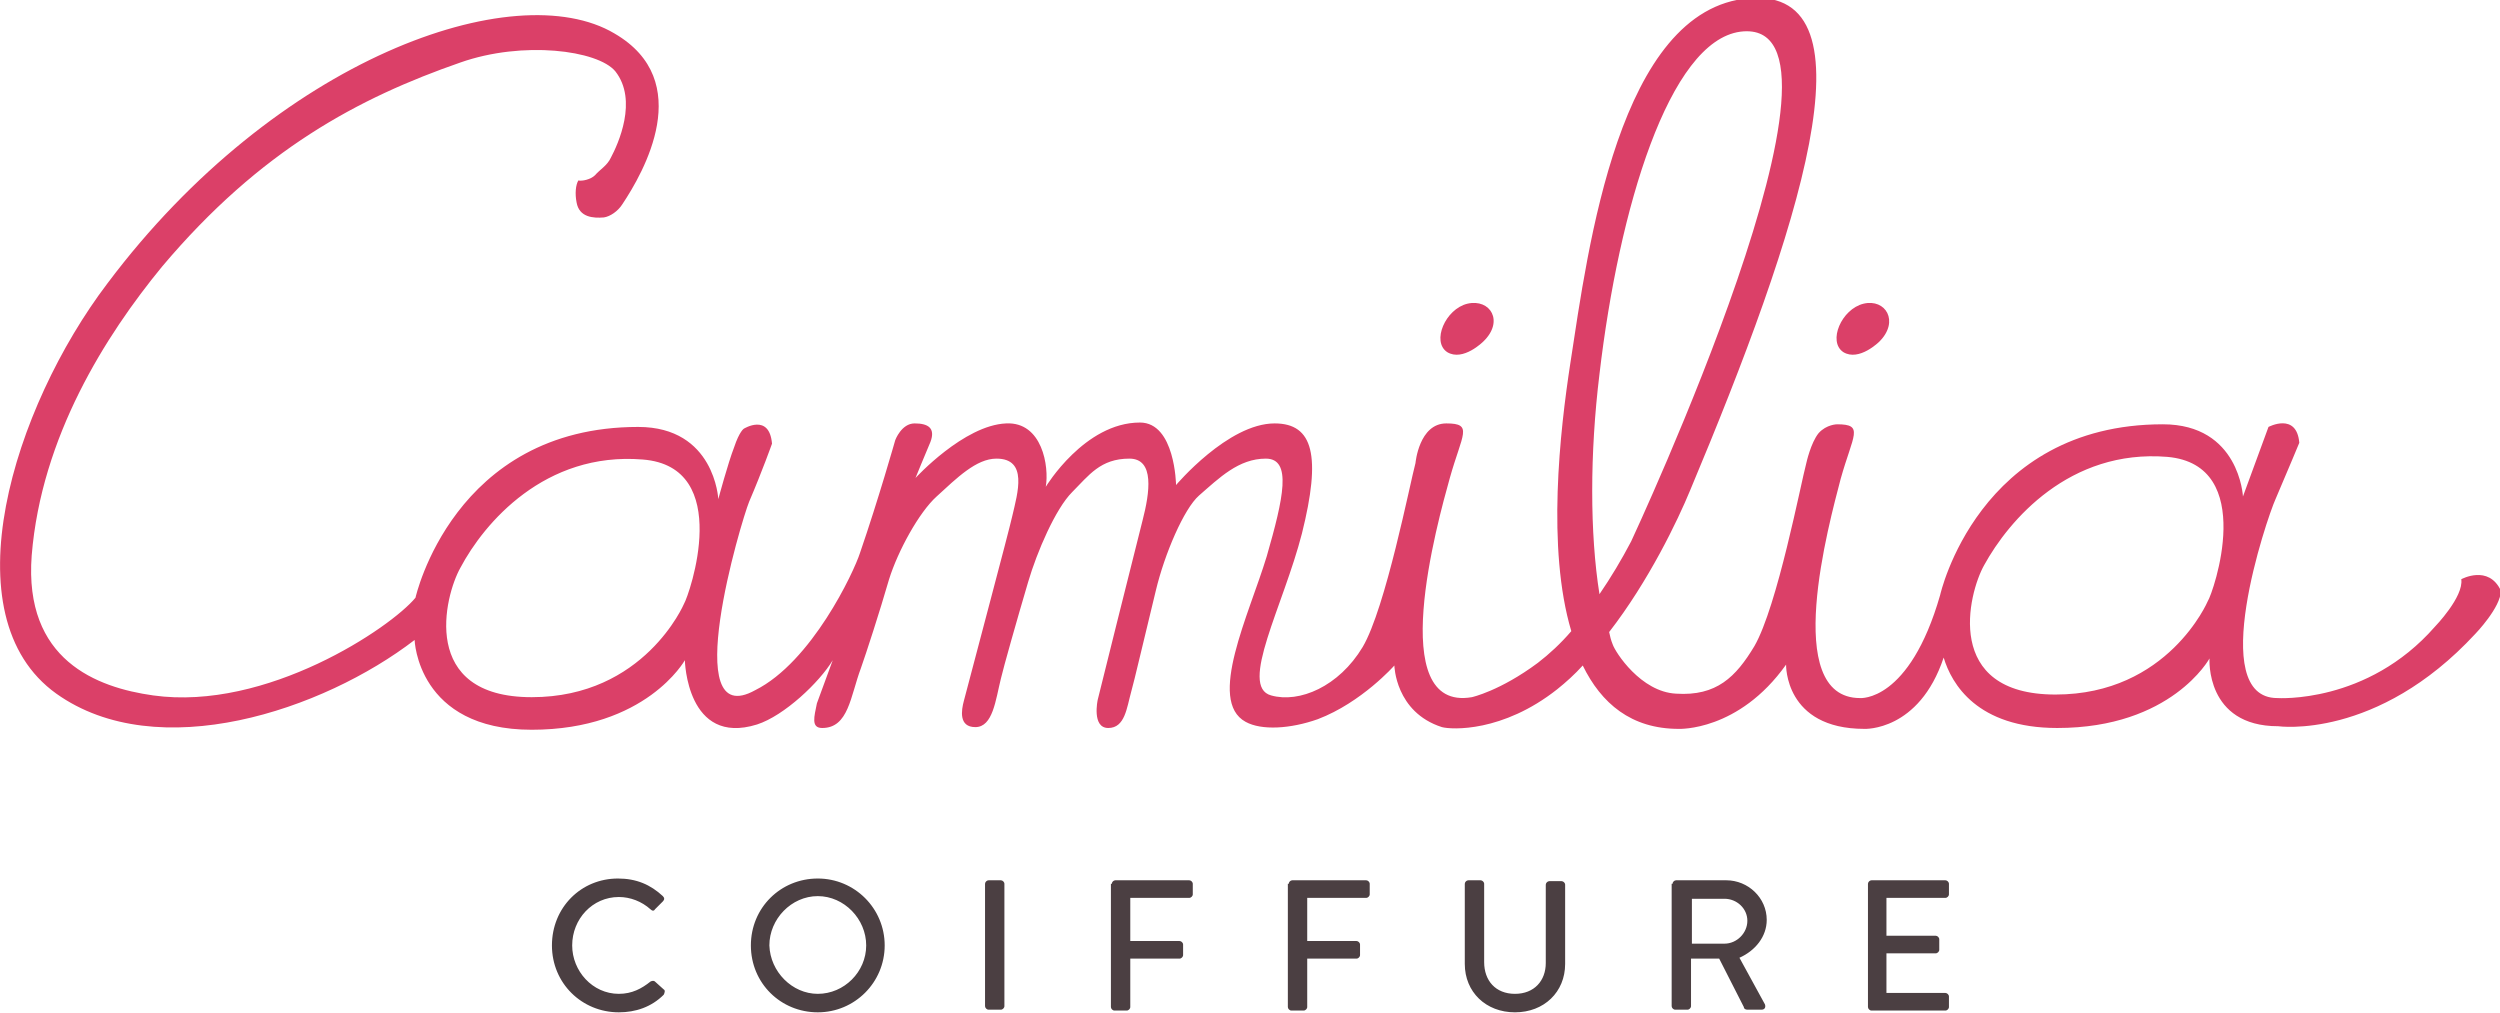
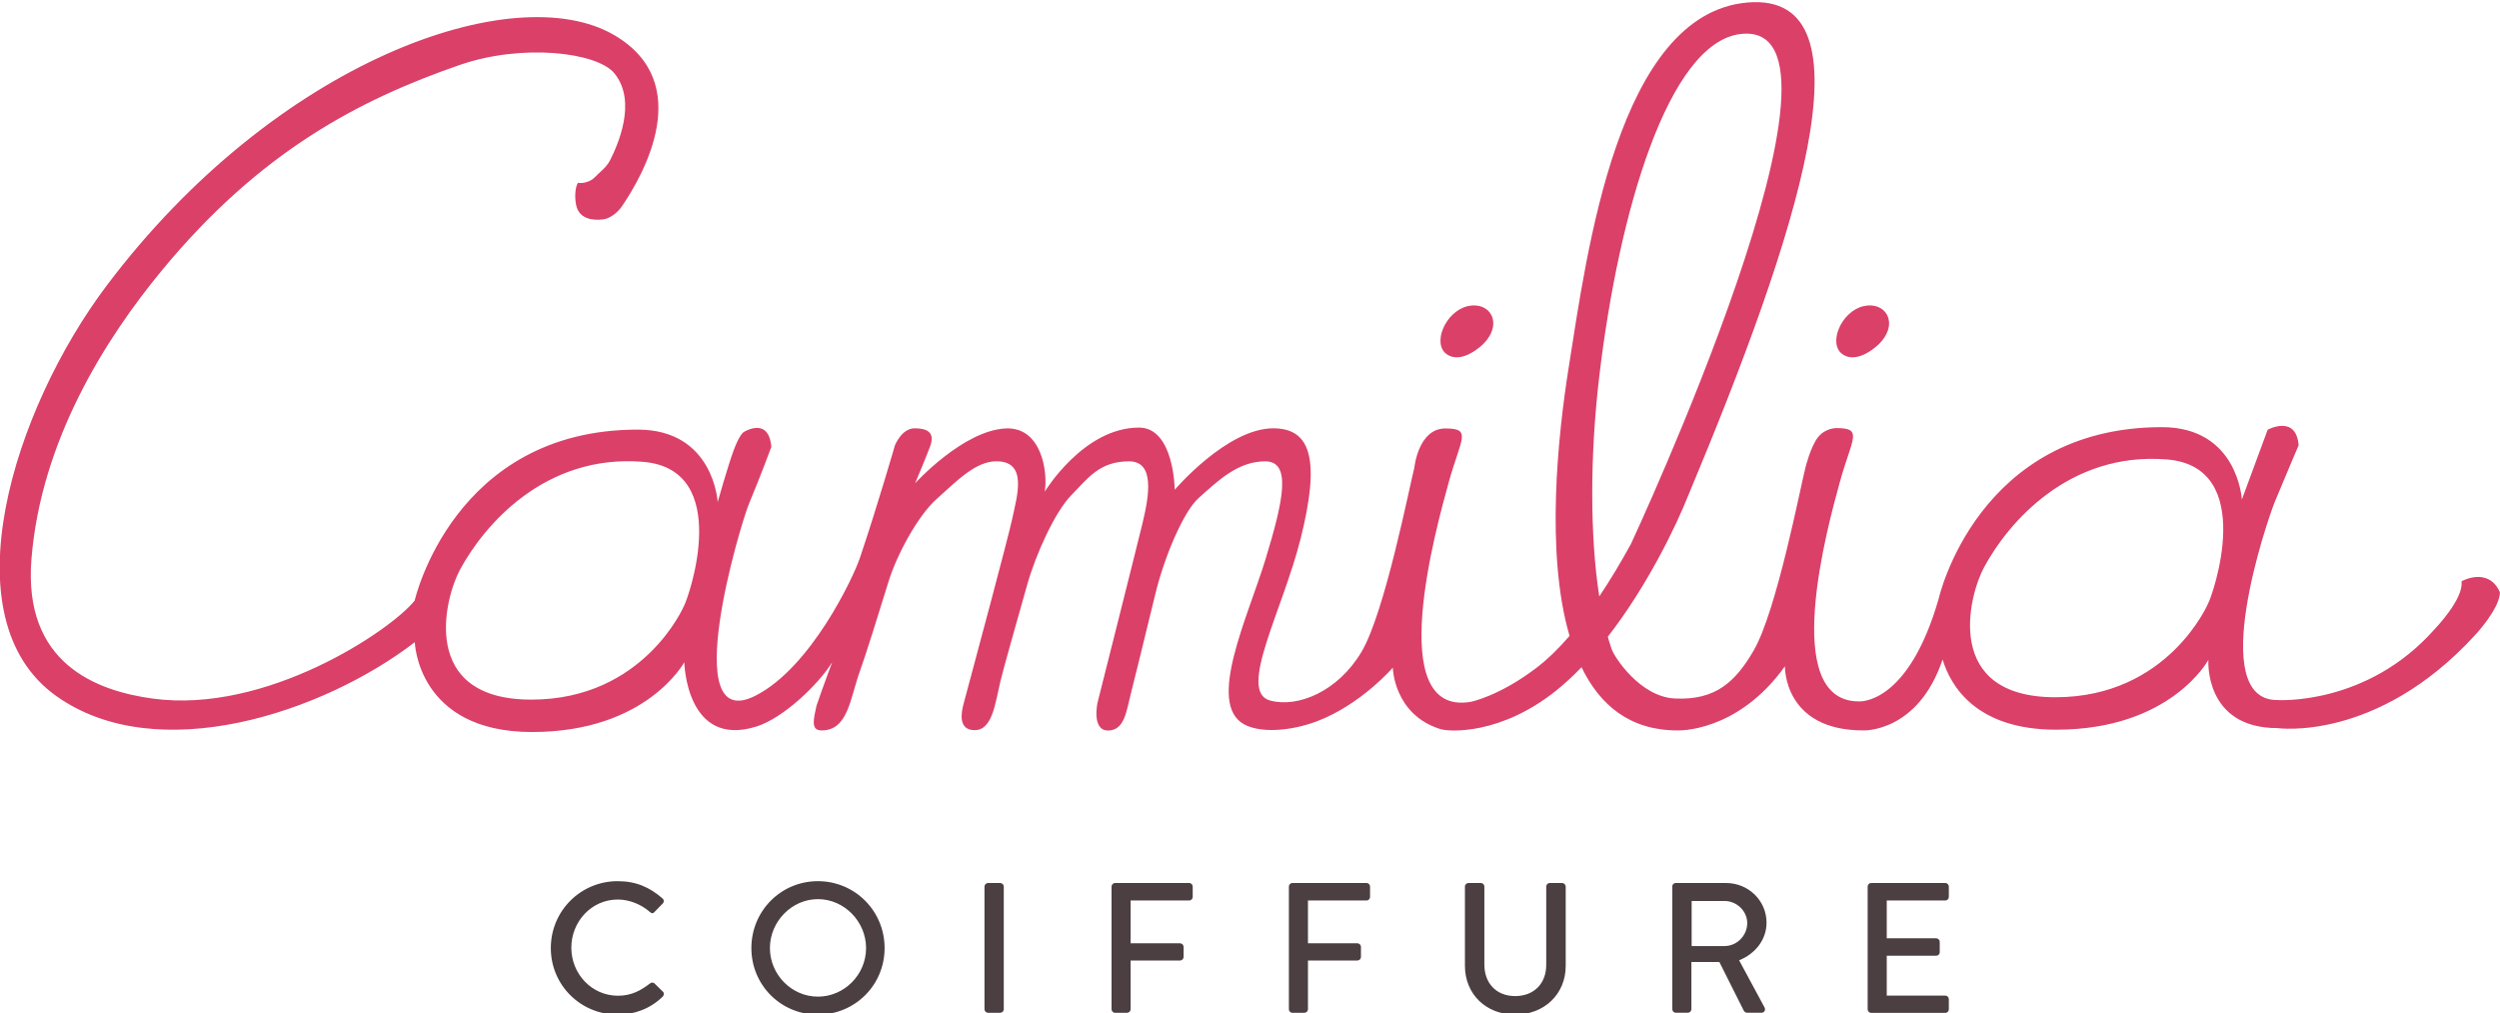
- <svg xmlns="http://www.w3.org/2000/svg" width="284" height="115">
+ <svg xmlns="http://www.w3.org/2000/svg" version="1.1" id="Layer_1" x="0" y="0" viewBox="0 0 580 235" xml:space="preserve">
  <style>
    .st0{fill:#db4068}.st1{fill:#4b3f42}
  </style>
-   <g id="Page-1_1_">
-     <g id="Imported-Layers_1_" transform="translate(1)">
-       <path id="Fill-9_1_" class="st0" d="M278.6 65.8c.3 2-3 5.4-3 5.4-7.7 8.8-17.9 8.1-17.9 8.1-8.1 0-1.2-20.4-.2-22.6 1.5-3.5 2.7-6.4 2.7-6.4-.3-3.5-3.5-1.8-3.5-1.8l-2.9 7.9s-.4-8.2-9.1-8.2c-21 0-25.3 19.4-25.3 19.4-3.5 12.2-9.1 11.7-9.1 11.7-9 0-3.5-19.9-2.2-24.9 1.4-5 2.7-6.2-.4-6.2 0 0-1.2 0-2.1 1-.9 1.1-1.4 3.4-1.4 3.4-.6 2.2-3.3 16.3-5.9 20.8-2.1 3.5-4.3 5.7-8.9 5.4-4-.2-6.9-4.7-7.2-5.6-.2-.5-.3-.9-.4-1.4 4.5-5.8 7.8-12.7 9.2-16.1 12.3-29.3 21.5-57.1 6.7-55.9-14.8 1.2-18.3 28.4-20.3 41.4-1.2 7.8-2.7 21.1.1 30.5-1.2 1.4-2.5 2.6-3.8 3.6-4.3 3.2-7.5 3.9-7.5 3.9-9.9 1.7-3.9-19.9-2.5-24.9s2.7-6.2-.4-6.2-3.5 4.5-3.5 4.5c-.6 2.2-3.4 16.5-6 20.9-2.7 4.5-7.2 6.4-10.4 5.5-3.7-1 1.4-10.2 3.5-18.4 2.2-8.8 1.3-12.5-3.1-12.5-5.3 0-11.2 7-11.2 7s-.1-7.1-4.1-7.1c-6.3 0-10.7 7.3-10.7 7.3.4-2.3-.4-7.4-4.5-7.2-4.8.2-10.3 6.2-10.3 6.2s1.1-2.7 1.7-4.1c.6-1.6-.3-2.1-1.8-2.1s-2.2 1.9-2.2 1.9-1.9 6.7-4 12.8C96 65 91.2 75.2 84.8 78.4c-8.8 4.9-1.6-19.2-.7-21.4 1.5-3.5 2.6-6.6 2.6-6.6-.3-3.5-3.2-1.7-3.2-1.7s-.5.3-1.1 2.1c-.7 1.8-1.8 5.9-1.8 5.9s-.4-8.2-9.1-8.2c-21 0-25.3 19.4-25.3 19.4-2.8 3.4-16.9 12.9-29.8 11.1-6.4-.9-14.7-4-13.8-15.9 1.1-13.5 8.4-25 14.8-32.8C28.6 17 39.8 11.1 51.3 7.1c7.1-2.5 15.6-1.4 17.6 1 2.6 3.3.3 8.3-.5 9.8-.4.9-1.3 1.4-1.8 2-.5.5-1.5.7-1.9.6-.3.5-.4 1.5-.2 2.5.3 1.7 1.9 1.8 3.1 1.7.7-.1 1.6-.7 2.1-1.5 2.4-3.6 8.4-14-.9-19.4-11.3-6.7-38.4 2.8-57.6 28.4C.5 46.3-6.9 70 5.4 78.8c11.5 8.2 30.3 1.9 40.7-6.1 0 0 .3 10.2 13.3 10.2S76.8 75 76.8 75s.2 9.8 8.2 7.3c3.1-1 7.1-4.8 8.6-7.3 0 0-1 2.7-1.8 4.9-.3 1.5-.7 2.8.6 2.8 3 0 3.2-3.6 4.4-6.8.6-1.7 2.1-6.3 3.2-10.1 1-3.2 3.4-7.6 5.4-9.4 2.3-2.1 4.5-4.3 6.8-4.3 3.6 0 2.4 3.9 1.8 6.5-.5 2.2-4.2 16-5.5 21-.3 1.1-.6 3 1.3 3 2 0 2.3-3.1 2.9-5.5.3-1.3 1.8-6.6 3.1-11 1-3.4 3.1-8.3 5-10.2 1.9-1.9 3.2-3.8 6.5-3.8 2.9 0 2.3 3.9 1.5 7-.8 3.1-5.1 20.4-5.1 20.4s-.7 3.2 1.2 3.2 2.1-2.3 2.6-4.1c.3-1 1.6-6.6 2.8-11.5 1-4.2 3.2-9.3 4.9-10.8 2.3-2 4.5-4.2 7.6-4.2 3 0 2 4.5.1 11.1-2 6.6-6.8 16.4-2.4 18.8 1.8 1 5.1.8 8.2-.3 5-1.9 8.7-6.1 8.7-6.1s.1 5.3 5.4 7c1.1.3 6.9.6 13.1-4.3 1-.8 2-1.7 2.9-2.7 2.1 4.3 5.5 7.2 10.9 7.2 0 0 6.8.3 12.2-7.3 0 0-.2 7.3 8.9 7.3 0 0 6.2.3 9-8.1.9 3 3.8 8 12.9 8 13 0 17.3-7.9 17.3-7.9s-.5 7.7 7.8 7.7c0 0 11.2 1.6 22.4-10.5 0 0 2.9-3 2.9-4.9-1.4-3-4.5-1.3-4.5-1.3zM76.7 68.6s-4.5 10.6-17.3 10.6-9.9-11.5-8.1-14.7C54 59.4 60.9 51.3 72 52.2c10.4.8 5.3 15.4 4.7 16.4zm104-1.1c-1.1-6.9-1.1-16 0-25 2.2-18.8 7.9-37.8 16-38.9 15.6-2-12.4 57.9-12.4 57.9-1.1 2.1-2.3 4.1-3.6 6zm69.1.8s-4.5 10.6-17.3 10.6-9.9-11.5-8.1-14.7c2.8-5.1 9.7-13.2 20.8-12.3 10.3.9 5.2 15.5 4.6 16.4z" />
-       <path id="Fill-10_1_" class="st0" d="M167.5 38.8s-2.3 2.3-4.1 1.2c-1.8-1.2-.2-4.9 2.3-5.5 2.6-.6 4.2 2 1.8 4.3" />
-       <path id="Fill-11_1_" class="st0" d="M212.5 38.8s-2.3 2.3-4.1 1.2c-1.8-1.2-.2-4.9 2.3-5.5 2.5-.6 4.1 2 1.8 4.3" />
+   <g id="Page-1">
+     <g id="Imported-Layers" transform="translate(1)">
+       <path id="Fill-9" class="st0" d="M570.3 134.86c.58 4.07-6.2 11.06-6.2 11.06-15.78 17.91-36.59 16.49-36.59 16.49-16.5 0-2.35-41.64-.5-46.09 2.99-7.2 5.49-13.02 5.49-13.02-.6-7.2-7.19-3.6-7.19-3.6l-5.99 16.2s-.9-16.8-18.56-16.8c-42.81 0-51.77 39.67-51.77 39.67-7.14 25-18.59 23.95-18.59 23.95-18.41 0-7.21-40.64-4.4-50.83 2.8-10.18 5.55-12.57-.76-12.57 0 0-2.54-.08-4.28 2.1-1.74 2.18-2.92 7.02-2.92 7.02-1.16 4.46-6.69 33.32-12.03 42.49-4.2 7.22-8.8 11.57-18.27 11.12-8.14-.38-14.07-9.68-14.67-11.4-.32-.92-.63-1.9-.91-2.92 9.24-11.88 15.94-25.88 18.74-32.94C415.96 54.89 434.79-1.96 404.62.58c-30.16 2.54-37.31 58.13-41.52 84.56-2.53 15.89-5.44 43.17.18 62.39-2.49 2.88-5.05 5.4-7.67 7.4-8.71 6.64-15.29 7.9-15.29 7.9-20.28 3.41-7.9-40.68-5.1-50.86 2.8-10.18 5.55-12.57-.76-12.57s-7.2 9.11-7.2 9.11c-1.16 4.46-6.85 33.62-12.27 42.73-5.42 9.12-14.72 13.04-21.21 11.28-7.63-2.07 2.88-20.81 7.08-37.52 4.53-18.08 2.56-25.63-6.34-25.63-10.74 0-22.87 14.25-22.87 14.25s-.13-14.42-8.3-14.42c-12.89 0-21.87 14.87-21.87 14.87.77-4.65-.79-15.1-9.1-14.67-9.88.5-20.99 12.72-20.99 12.72s2.31-5.44 3.45-8.46c1.27-3.34-.6-4.29-3.58-4.29s-4.55 3.93-4.55 3.93-3.97 13.78-8.14 26.16c-1.48 4.41-11.32 25.4-24.25 31.95-18.17 9.2-3.42-39.88-1.56-44.34 2.99-7.2 5.26-13.39 5.26-13.39-.6-7.2-6.46-3.41-6.46-3.41s-.96.61-2.29 4.23c-1.34 3.61-3.7 11.97-3.7 11.97s-.9-16.8-18.56-16.8c-42.81 0-51.77 39.67-51.77 39.67-5.65 7.02-34.45 26.33-60.8 22.73-13.13-1.79-30.1-8.17-28.14-32.4 2.22-27.5 17.2-51.12 30.33-67.01 22.72-27.5 45.7-39.5 69.07-47.59 14.53-5.03 31.92-2.96 35.91 1.96 5.39 6.64.6 16.92-.99 20.1-.9 1.8-2.62 2.95-3.59 4.01-.99 1.09-2.99 1.5-3.89 1.27-.63.96-.8 3.13-.45 5.03.65 3.46 3.94 3.74 6.31 3.46 1.43-.17 3.26-1.45 4.34-3.03 4.97-7.27 17.2-28.65-1.81-39.74-23.14-13.5-78.41 5.88-117.79 58.15-21.66 28.76-36.94 77.17-11.72 95.17 23.47 16.75 61.98 3.88 83.25-12.46 0 0 .58 20.84 27.22 20.84s35.33-16.2 35.33-16.2.39 20.03 16.72 14.93c6.34-1.98 14.51-9.89 17.61-14.93 0 0-2.09 5.53-3.65 10.11-.66 3.08-1.41 5.72 1.18 5.72 6.19 0 6.6-7.44 8.93-13.84 1.26-3.48 4.19-12.83 6.59-20.62 2.01-6.53 6.95-15.44 11.09-19.14 4.76-4.26 9.12-8.84 13.95-8.84 7.29 0 4.86 7.87 3.7 13.3-.95 4.44-8.56 32.78-11.3 42.97-.61 2.27-1.21 6.11 2.59 6.11 4.14 0 4.78-6.41 5.94-11.26.65-2.72 3.7-13.55 6.25-22.53 2-7.05 6.42-16.87 10.27-20.77s6.47-7.81 13.35-7.81c6 0 4.69 7.87 3.15 14.27-1.55 6.4-10.46 41.71-10.46 41.71s-1.43 6.47 2.44 6.47 4.27-4.64 5.24-8.33c.52-1.99 3.31-13.39 5.77-23.47 2.1-8.62 6.53-19 9.96-22.08 4.6-4.13 9.2-8.57 15.5-8.57 6.22 0 4.18 9.22.11 22.61-4.07 13.39-13.83 33.58-4.99 38.41 3.64 1.99 10.47 1.68 16.8-.68 10.24-3.82 17.7-12.48 17.7-12.48s.18 10.89 11.08 14.27c2.17.67 14.03 1.26 26.72-8.85 2.07-1.65 4.07-3.51 6-5.51 4.28 8.82 11.26 14.66 22.29 14.66 0 0 13.86.59 24.92-14.88 0 0-.38 14.88 18.21 14.88 0 0 12.69.51 18.38-16.46 1.86 6.13 7.76 16.29 26.36 16.29 26.65 0 35.33-16.2 35.33-16.2s-1.07 15.83 16.04 15.83c0 0 22.96 3.31 45.74-21.45 0 0 5.88-6.2 5.88-10.08-2.72-6.03-8.91-2.53-8.91-2.53zm-412.58 5.77s-9.27 21.68-35.4 21.68-20.17-23.45-16.57-30.12c5.62-10.42 19.74-26.87 42.42-25.05 21.07 1.68 10.67 31.52 9.55 33.49zm212.46-2.26c-2.18-14.04-2.17-32.73 0-51.04 4.54-38.35 16.06-77.27 32.66-79.42 31.81-4.11-25.31 118.29-25.31 118.29-2.3 4.19-4.76 8.32-7.35 12.17zm141.27 1.71s-9.27 21.68-35.4 21.68-20.17-23.45-16.58-30.12c5.62-10.42 19.74-26.87 42.42-25.05 21.08 1.68 10.68 31.52 9.56 33.49z" />
+       <path id="Fill-10" class="st0" d="M343.23 79.83s-4.79 4.8-8.38 2.4c-3.59-2.4-.4-10 4.79-11.2 5.19-1.2 8.38 4 3.59 8.8" />
+       <path id="Fill-11" class="st0" d="M435.09 79.83s-4.79 4.8-8.38 2.4c-3.59-2.4-.4-10 4.79-11.2 5.19-1.2 8.38 4 3.59 8.8" />
    </g>
  </g>
-   <path class="st1" d="M70.2 99.8c2.1 0 3.7.7 5.1 2 .2.2.2.4 0 .6l-.9.9c-.1.2-.3.2-.5 0-1-.9-2.3-1.4-3.6-1.4-3 0-5.3 2.5-5.3 5.5 0 2.9 2.3 5.5 5.3 5.5 1.5 0 2.6-.6 3.6-1.4.2-.1.4-.1.5 0l1 .9c.2.1.1.4 0 .6-1.4 1.4-3.2 2-5.1 2-4.2 0-7.6-3.3-7.6-7.6s3.3-7.6 7.5-7.6zM92.9 99.8c4.2 0 7.6 3.4 7.6 7.6s-3.4 7.6-7.6 7.6c-4.2 0-7.6-3.3-7.6-7.6s3.4-7.6 7.6-7.6zm0 13.1c3 0 5.5-2.5 5.5-5.5s-2.5-5.6-5.5-5.6-5.5 2.6-5.5 5.6c.1 3 2.6 5.5 5.5 5.5zM111.9 100.4c0-.2.2-.4.4-.4h1.4c.2 0 .4.2.4.4v13.9c0 .2-.2.4-.4.4h-1.4c-.2 0-.4-.2-.4-.4v-13.9zM126.3 100.4c0-.2.2-.4.4-.4h8.4c.2 0 .4.2.4.4v1.2c0 .2-.2.4-.4.4h-6.7v4.9h5.6c.2 0 .4.2.4.4v1.2c0 .2-.2.4-.4.4h-5.6v5.5c0 .2-.2.4-.4.4h-1.4c-.2 0-.4-.2-.4-.4v-14zM146.4 100.4c0-.2.2-.4.4-.4h8.4c.2 0 .4.2.4.4v1.2c0 .2-.2.4-.4.4h-6.7v4.9h5.6c.2 0 .4.2.4.4v1.2c0 .2-.2.4-.4.4h-5.6v5.5c0 .2-.2.4-.4.4h-1.4c-.2 0-.4-.2-.4-.4v-14zM166.4 100.4c0-.2.2-.4.4-.4h1.4c.2 0 .4.2.4.4v8.9c0 2.1 1.3 3.6 3.5 3.6s3.5-1.5 3.5-3.5v-8.9c0-.2.2-.4.4-.4h1.4c.2 0 .4.2.4.4v9c0 3.2-2.4 5.5-5.7 5.5-3.3 0-5.7-2.3-5.7-5.5v-9.1zM190 100.4c0-.2.2-.4.4-.4h5.7c2.5 0 4.6 2 4.6 4.5 0 1.9-1.3 3.5-3.1 4.3l2.9 5.3c.1.3 0 .6-.4.6h-1.6c-.2 0-.4-.1-.4-.3l-2.8-5.5h-3.2v5.4c0 .2-.2.4-.4.4h-1.4c-.2 0-.4-.2-.4-.4v-13.9zm5.9 6.8c1.4 0 2.6-1.2 2.6-2.6 0-1.4-1.2-2.5-2.6-2.5h-3.7v5.1h3.7zM212.2 100.4c0-.2.2-.4.4-.4h8.4c.2 0 .4.2.4.4v1.2c0 .2-.2.4-.4.4h-6.7v4.3h5.6c.2 0 .4.2.4.4v1.2c0 .2-.2.4-.4.4h-5.6v4.5h6.7c.2 0 .4.2.4.4v1.2c0 .2-.2.4-.4.4h-8.4c-.2 0-.4-.2-.4-.4v-14z" />
+   <path class="st1" d="M143.35 204.43c4.34 0 7.48 1.46 10.41 4 .39.34.39.86.04 1.2l-1.89 1.94c-.3.39-.69.39-1.08 0-2.02-1.76-4.77-2.88-7.44-2.88-6.15 0-10.79 5.16-10.79 11.18s4.69 11.14 10.84 11.14c3.14 0 5.33-1.25 7.4-2.84.39-.3.77-.26 1.03-.04l1.98 1.93c.34.3.26.86-.04 1.16-2.92 2.84-6.62 4.17-10.45 4.17-8.6 0-15.52-6.84-15.52-15.44s6.91-15.52 15.51-15.52zM189.83 204.43c8.6 0 15.48 6.92 15.48 15.52s-6.88 15.44-15.48 15.44c-8.6 0-15.44-6.84-15.44-15.44s6.84-15.52 15.44-15.52zm0 26.79c6.15 0 11.18-5.12 11.18-11.27 0-6.11-5.03-11.35-11.18-11.35-6.11 0-11.14 5.25-11.14 11.35.01 6.16 5.04 11.27 11.14 11.27zM228.49 205.68c0-.43.39-.82.82-.82h2.84c.43 0 .82.39.82.82v28.47c0 .43-.39.82-.82.82h-2.84c-.43 0-.82-.39-.82-.82v-28.47zM257.99 205.68c0-.43.34-.82.82-.82H276c.47 0 .82.39.82.82v2.41c0 .43-.34.82-.82.82h-13.59v9.93h11.48c.43 0 .82.39.82.82v2.36c0 .43-.39.82-.82.82h-11.48v11.31c0 .43-.39.82-.82.82h-2.79c-.47 0-.82-.39-.82-.82v-28.47zM299.14 205.68c0-.43.34-.82.82-.82h17.2c.47 0 .82.39.82.82v2.41c0 .43-.34.82-.82.82h-13.59v9.93h11.48c.43 0 .82.39.82.82v2.36c0 .43-.39.82-.82.82h-11.48v11.31c0 .43-.39.82-.82.82h-2.79c-.47 0-.82-.39-.82-.82v-28.47zM339.99 205.68c0-.43.39-.82.82-.82h2.88c.47 0 .82.39.82.82v18.1c0 4.3 2.75 7.31 7.14 7.31 4.43 0 7.22-2.97 7.22-7.22v-18.19c0-.43.34-.82.82-.82h2.88c.43 0 .82.39.82.82v18.4c0 6.54-4.95 11.31-11.74 11.31-6.75 0-11.65-4.77-11.65-11.31v-18.4zM388.11 205.68c0-.43.34-.82.82-.82h11.7c5.16 0 9.37 4.08 9.37 9.2 0 3.96-2.62 7.22-6.36 8.73l5.89 10.92c.3.56 0 1.25-.73 1.25h-3.22c-.47 0-.73-.21-.9-.56l-5.63-11.22h-6.49v10.96c0 .43-.39.82-.82.82h-2.79c-.47 0-.82-.39-.82-.82v-28.46zm12.16 13.8c2.79 0 5.25-2.36 5.25-5.33 0-2.79-2.45-5.12-5.25-5.12h-7.65v10.45h7.65zM433.47 205.68c0-.43.34-.82.82-.82h17.2c.47 0 .82.39.82.82v2.41c0 .43-.34.82-.82.82H437.9v8.77h11.48c.43 0 .82.39.82.82v2.41c0 .47-.39.82-.82.82H437.9v9.25h13.59c.47 0 .82.39.82.82v2.37c0 .43-.34.82-.82.82h-17.2c-.47 0-.82-.39-.82-.82v-28.49z" />
</svg>
